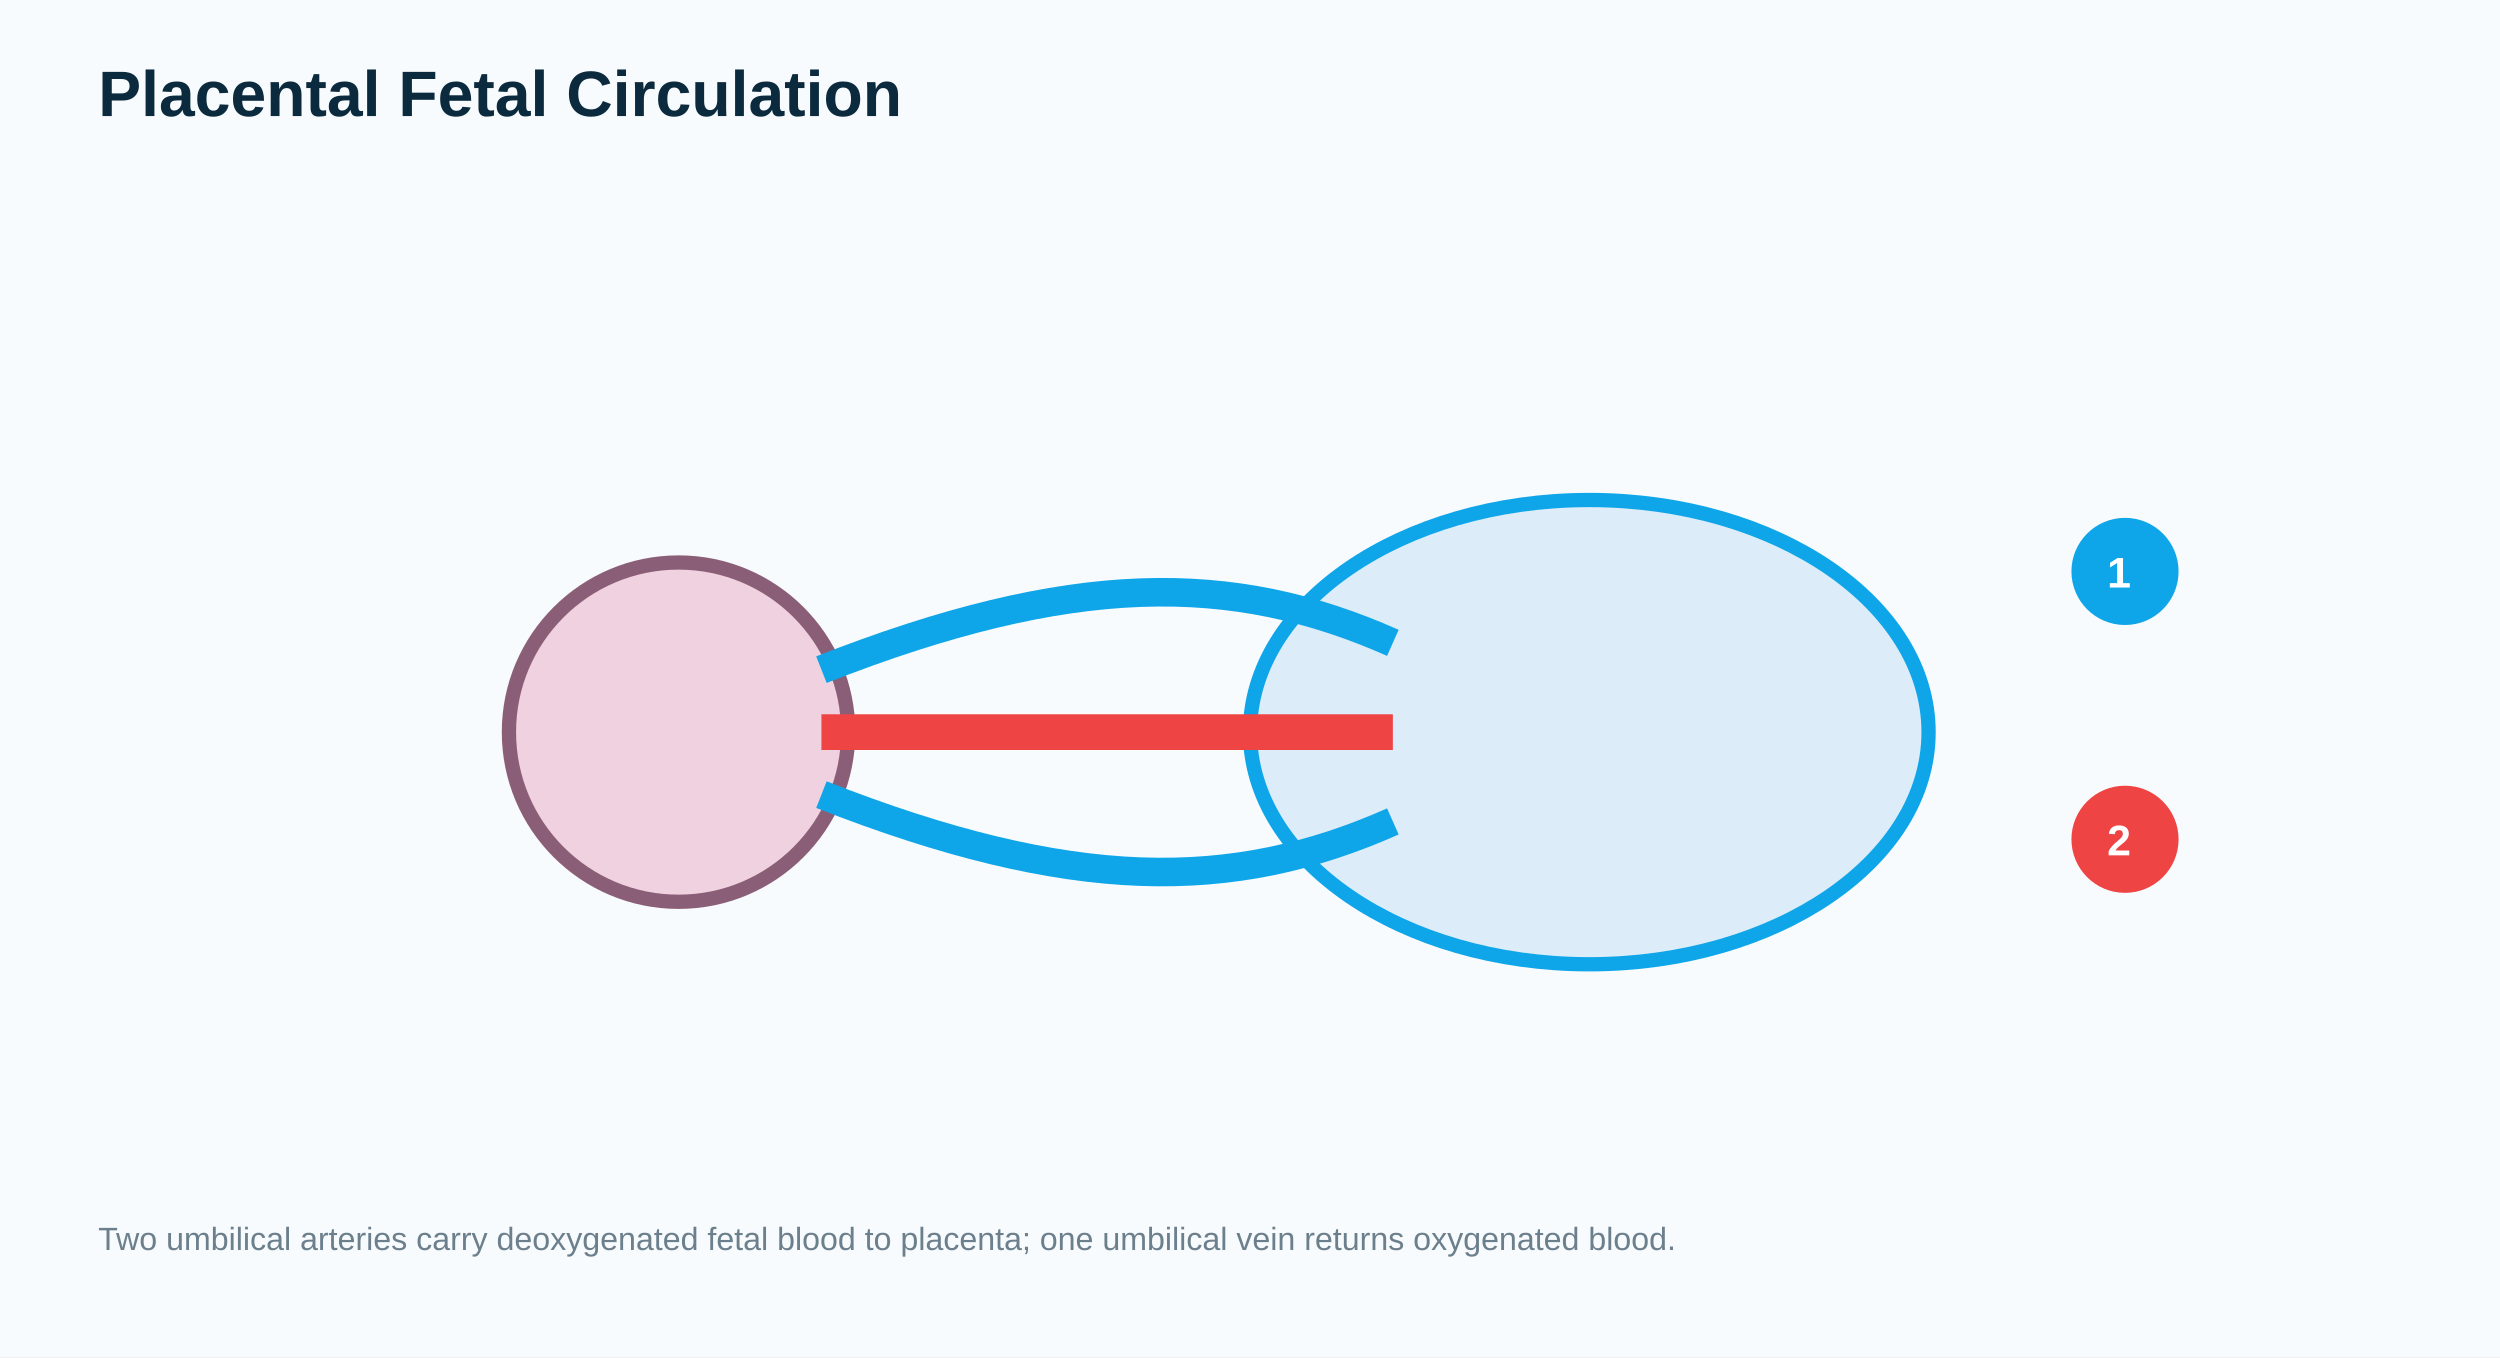
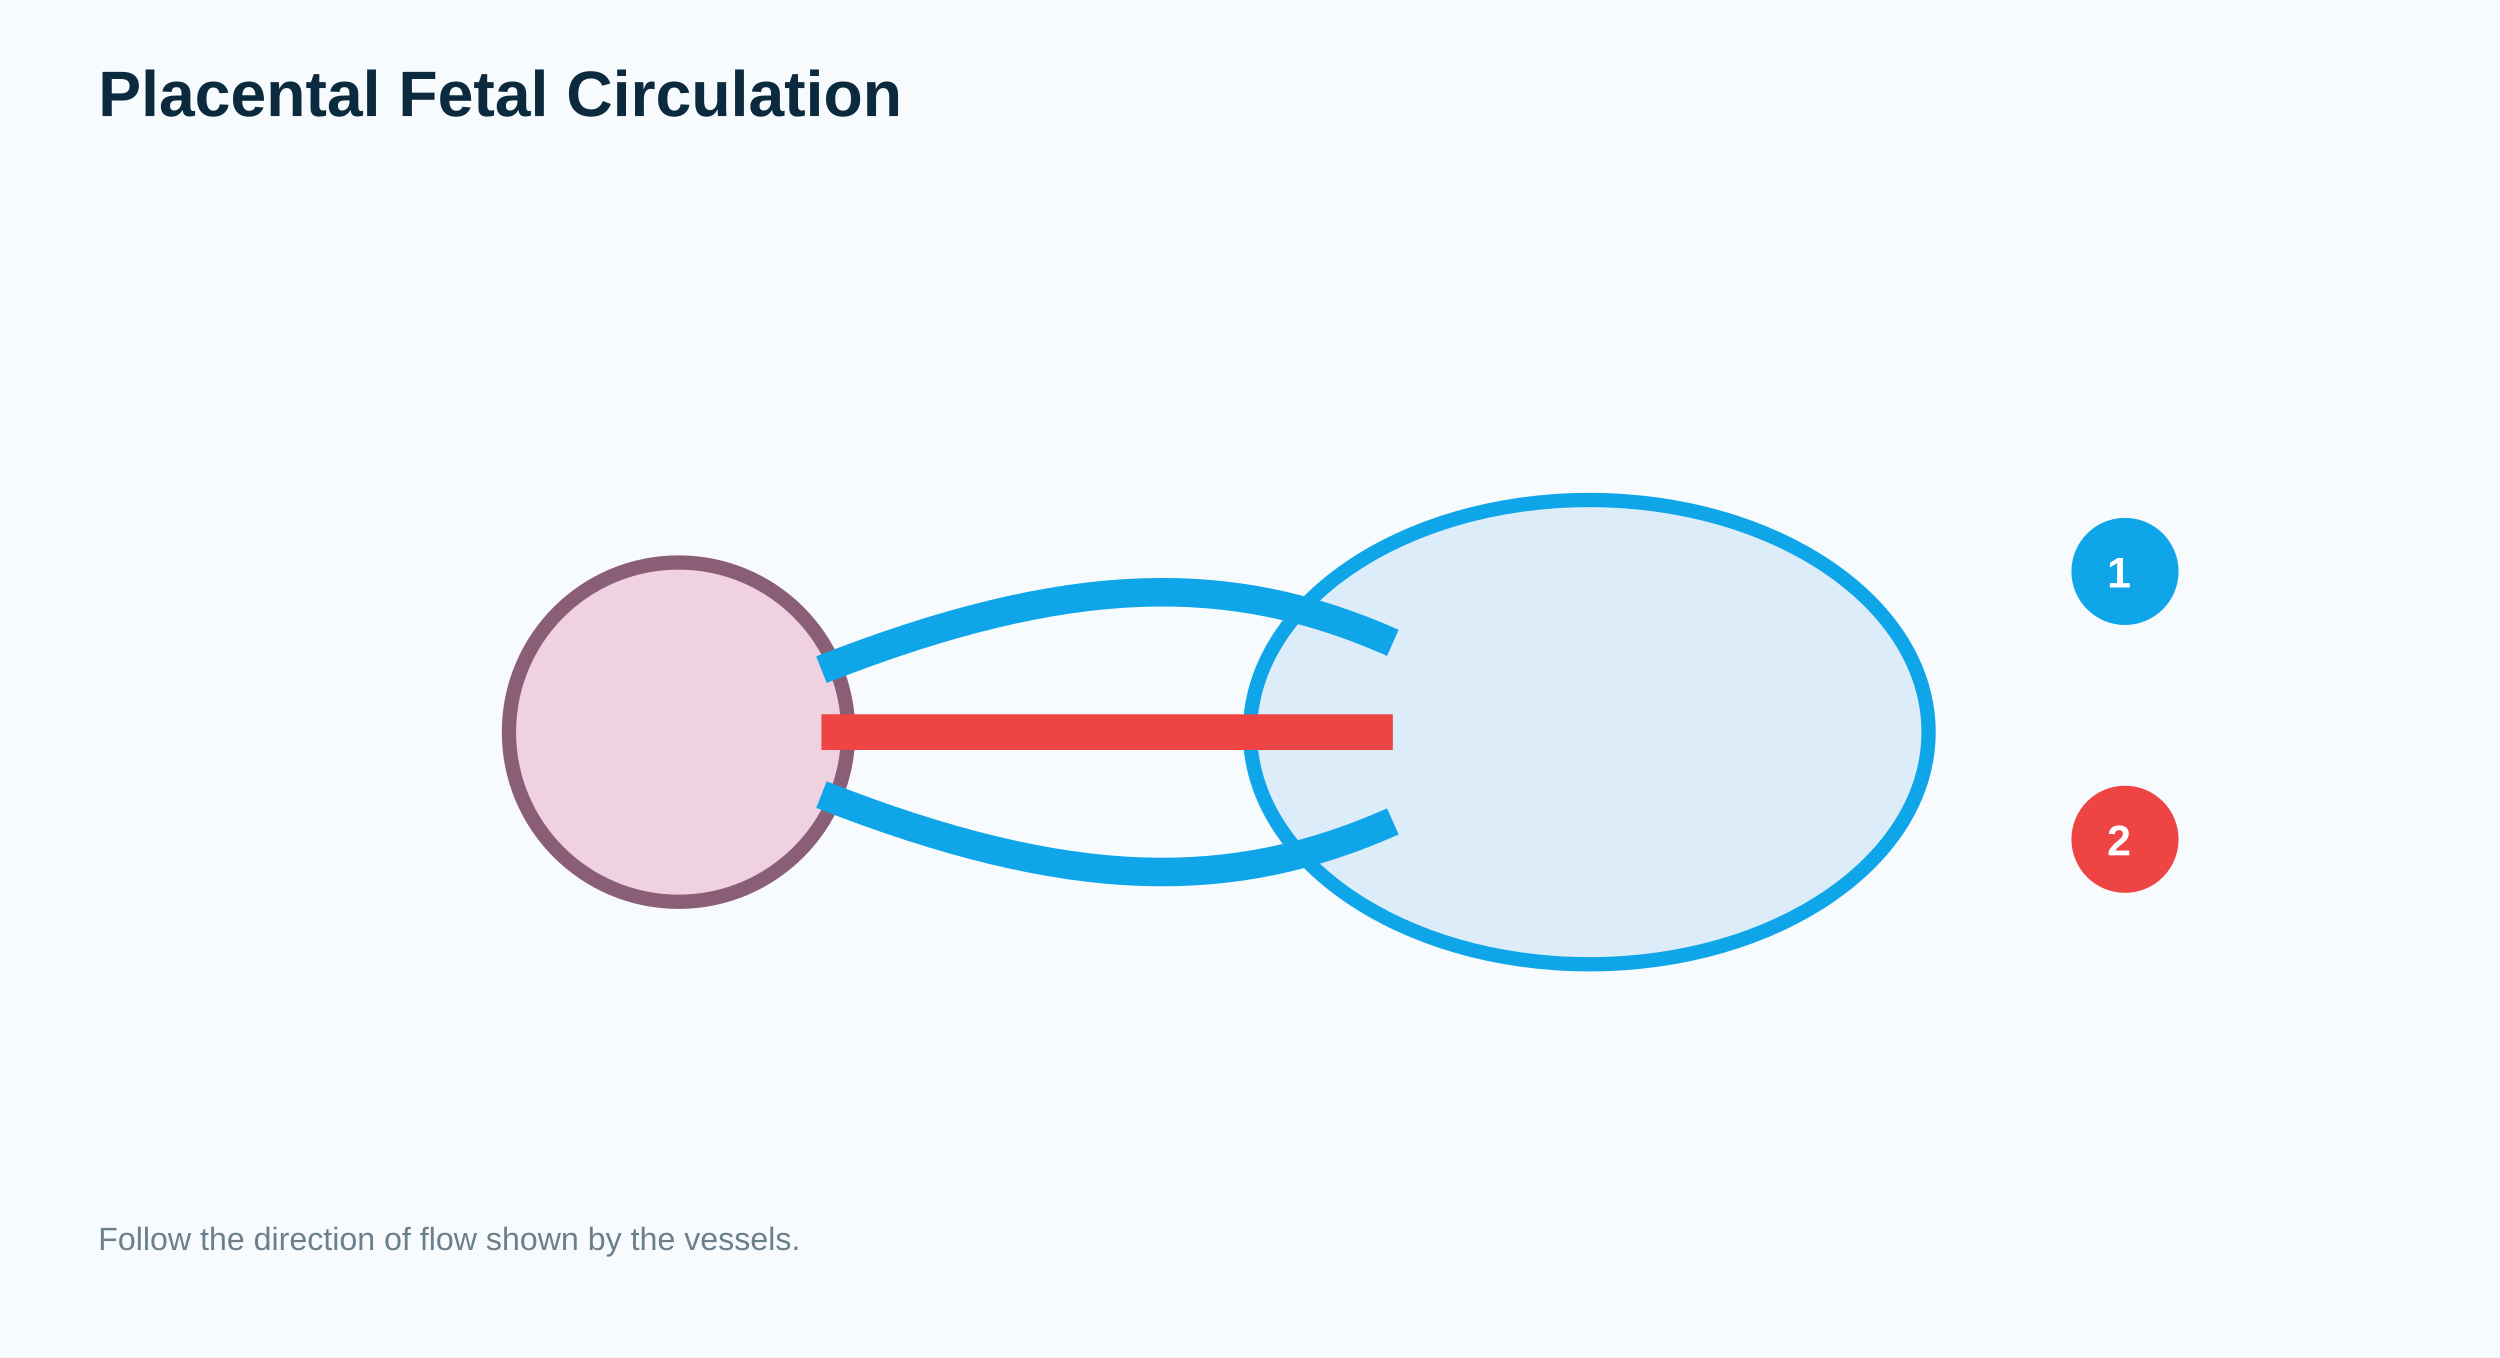
<svg xmlns="http://www.w3.org/2000/svg" viewBox="0 0 1400 760">
  <rect width="1400" height="760" fill="#f8fbfd" />
  <text x="55" y="65" font-family="Arial" font-size="36" font-weight="700" fill="#0b2a3d">Placental Fetal Circulation</text>
  <g transform="translate(130,140)">
    <ellipse cx="760" cy="270" rx="190" ry="130" fill="#dcecf8" stroke="#0ea5e9" stroke-width="8" />
    <circle cx="250" cy="270" r="95" fill="#efd1df" stroke="#8b5e77" stroke-width="8" />
    <path d="M330 235 C470 180 560 180 650 220" stroke="#0ea5e9" stroke-width="16" fill="none" />
    <path d="M330 305 C470 360 560 360 650 320" stroke="#0ea5e9" stroke-width="16" fill="none" />
    <path d="M650 270 C520 270 430 270 330 270" stroke="#ef4444" stroke-width="20" fill="none" />
    <g font-family="Arial" font-size="24" font-weight="700" fill="white">
      <circle cx="1060" cy="180" r="30" fill="#0ea5e9" />
      <text x="1050" y="189">1</text>
      <circle cx="1060" cy="330" r="30" fill="#ef4444" />
      <text x="1050" y="339">2</text>
    </g>
  </g>
-   <text x="55" y="700" font-family="Arial" font-size="18" fill="#6b7f8c">Two umbilical arteries carry deoxygenated fetal blood to placenta; one umbilical vein returns oxygenated blood.</text>
+   <text x="55" y="700" font-family="Arial" font-size="18" fill="#6b7f8c">Follow the direction of flow shown by the vessels.</text>
</svg>
